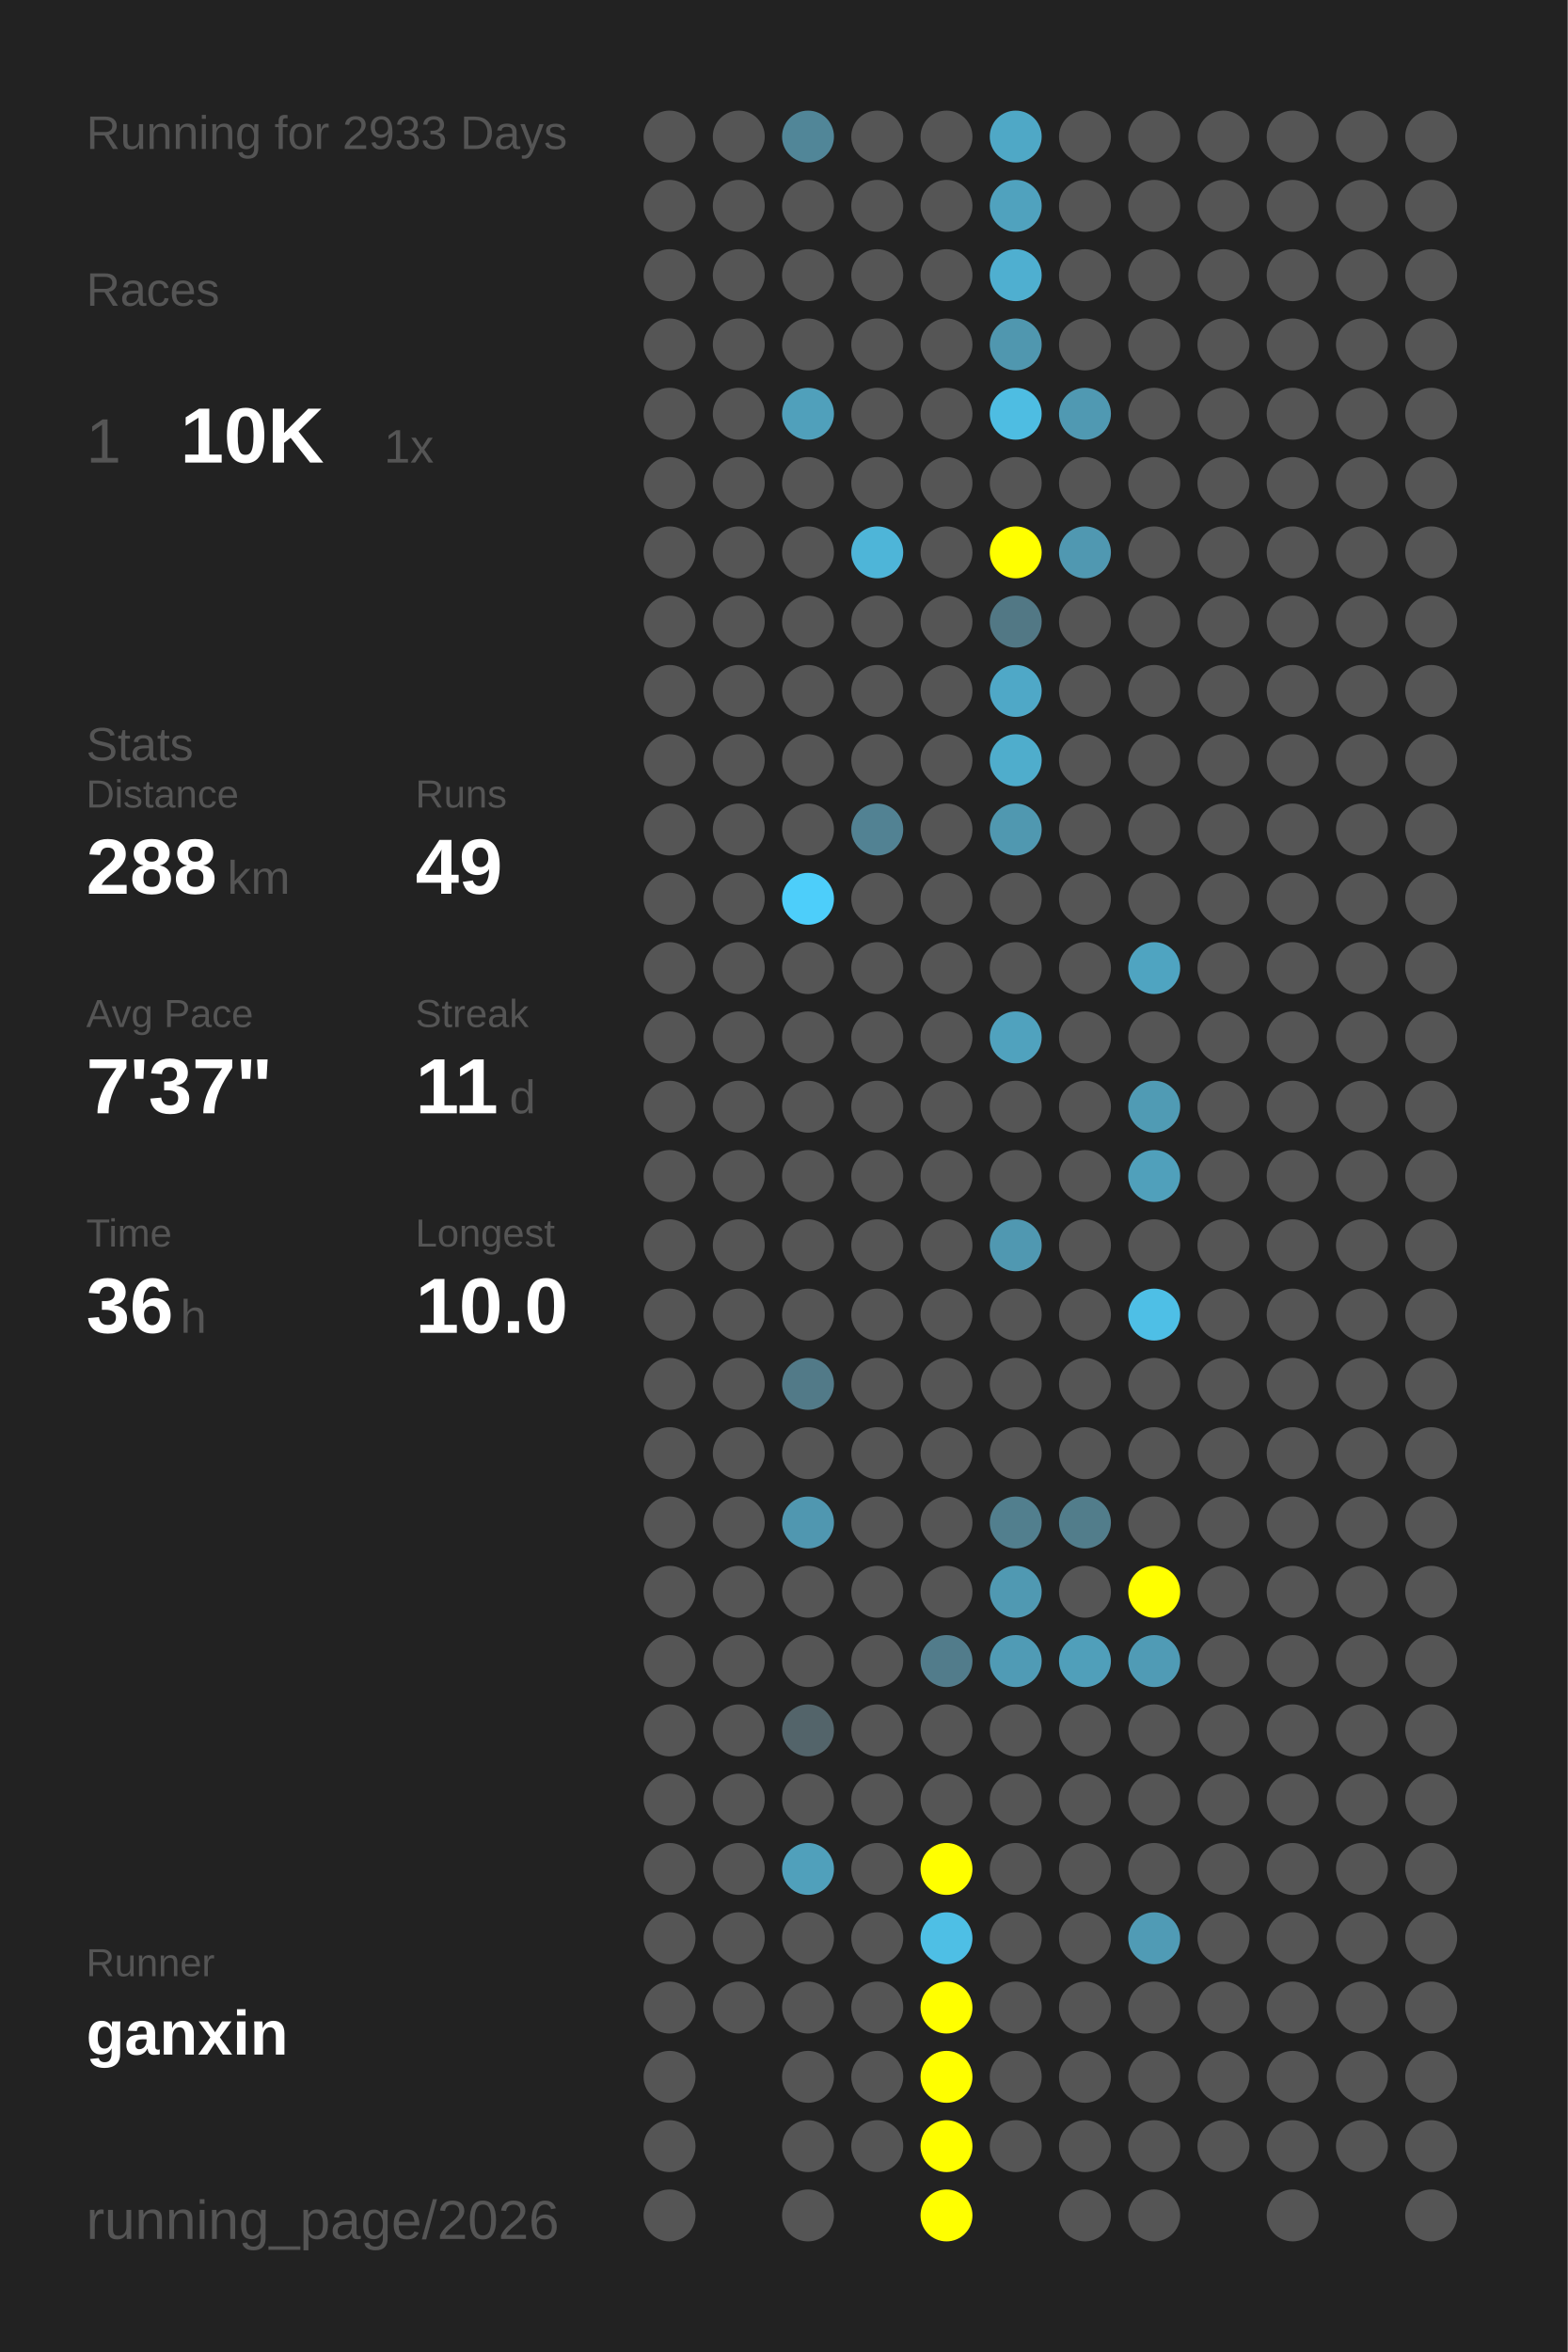
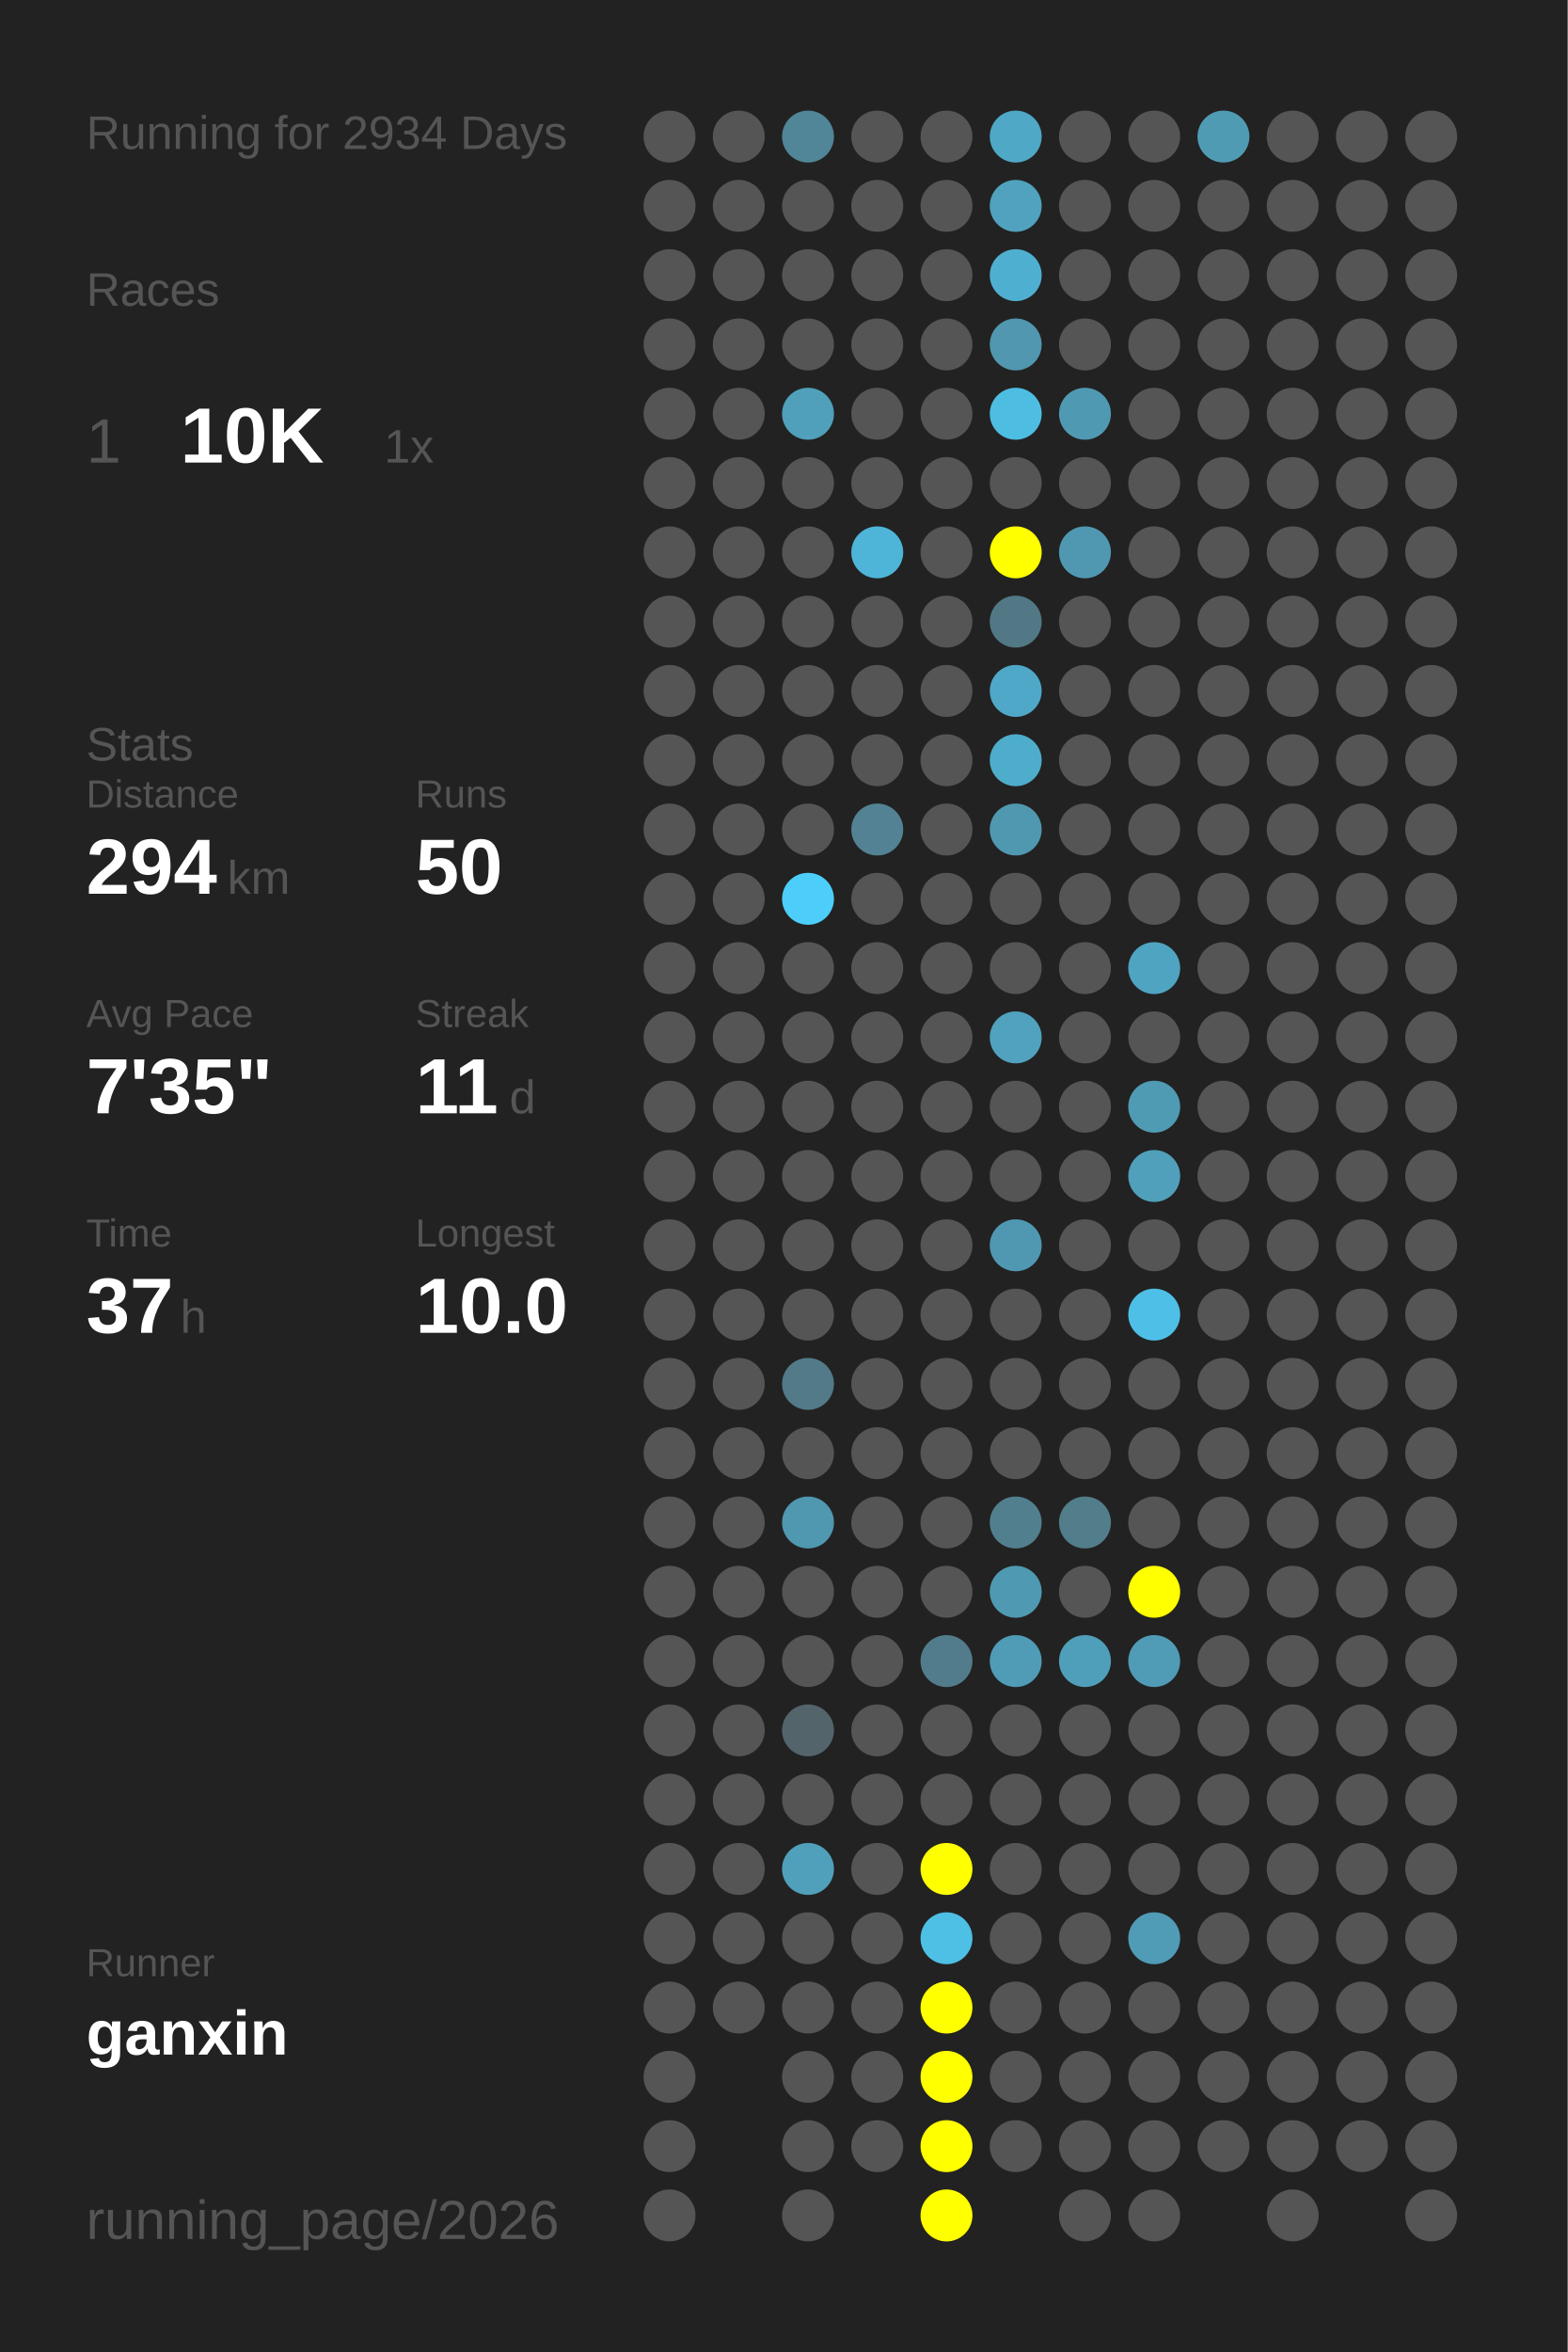
<svg xmlns="http://www.w3.org/2000/svg" baseProfile="full" height="300mm" version="1.1" viewBox="0,0,200,300" width="200mm">
  <defs />
  <rect fill="#222222" height="300" width="200" x="0" y="0" />
-   <text fill="#555555" style="font-size:6px; font-family:Arial;" x="11" y="19">Running for 2933 Days</text>
+   <text fill="#555555" style="font-size:6px; font-family:Arial;" x="11" y="19">Running for 2934 Days</text>
  <text fill="#555555" style="font-size:6px; font-family:Arial;" x="11" y="39">Races</text>
  <text fill="#555555" style="font-size:8px; font-family:Arial;" x="11" y="59">1</text>
  <text fill="#FFFFFF" style="font-size:10px; font-family:Arial; font-weight:bold;" x="23" y="59">10K</text>
  <text fill="#555555" style="font-size:6px; font-family:Arial;" x="49" y="59">1x</text>
  <text fill="#555555" style="font-size:6px; font-family:Arial;" x="11" y="97">Stats</text>
  <text fill="#555555" style="font-size:5px; font-family:Arial;" x="11" y="103">Distance</text>
-   <text fill="#FFFFFF" style="font-size:10px; font-family:Arial; font-weight:bold;" x="11" y="114">288</text>
+   <text fill="#FFFFFF" style="font-size:10px; font-family:Arial; font-weight:bold;" x="11" y="114">294</text>
  <text fill="#555555" style="font-size:6px; font-family:Arial;" x="29" y="114">km</text>
  <text fill="#555555" style="font-size:5px; font-family:Arial;" x="53" y="103">Runs</text>
-   <text fill="#FFFFFF" style="font-size:10px; font-family:Arial; font-weight:bold;" x="53" y="114">49</text>
+   <text fill="#FFFFFF" style="font-size:10px; font-family:Arial; font-weight:bold;" x="53" y="114">50</text>
  <text fill="#555555" style="font-size:5px; font-family:Arial;" x="11" y="131">Avg Pace</text>
-   <text fill="#FFFFFF" style="font-size:10px; font-family:Arial; font-weight:bold;" x="11" y="142">7'37"</text>
+   <text fill="#FFFFFF" style="font-size:10px; font-family:Arial; font-weight:bold;" x="11" y="142">7'35"</text>
  <text fill="#555555" style="font-size:5px; font-family:Arial;" x="53" y="131">Streak</text>
  <text fill="#FFFFFF" style="font-size:10px; font-family:Arial; font-weight:bold;" x="53" y="142">11</text>
  <text fill="#555555" style="font-size:6px; font-family:Arial;" x="65" y="142">d</text>
  <text fill="#555555" style="font-size:5px; font-family:Arial;" x="11" y="159">Time</text>
-   <text fill="#FFFFFF" style="font-size:10px; font-family:Arial; font-weight:bold;" x="11" y="170">36</text>
+   <text fill="#FFFFFF" style="font-size:10px; font-family:Arial; font-weight:bold;" x="11" y="170">37</text>
  <text fill="#555555" style="font-size:6px; font-family:Arial;" x="23" y="170">h</text>
  <text fill="#555555" style="font-size:5px; font-family:Arial;" x="53" y="159">Longest</text>
  <text fill="#FFFFFF" style="font-size:10px; font-family:Arial; font-weight:bold;" x="53" y="170">10.0</text>
  <text fill="#555555" style="font-size:5px; font-family:Arial;" x="11" y="252.065">Runner</text>
  <text fill="#FFFFFF" style="font-size:8px; font-family:Arial; font-weight:bold;" x="11" y="262.065">ganxin</text>
  <text fill="#555555" style="font-size:7px; font-family:Arial;" x="11" y="285.581">running_page/2026</text>
  <circle cx="85.417" cy="17.419" fill="#555555" r="3.312" />
  <circle cx="85.417" cy="26.258" fill="#555555" r="3.312" />
  <circle cx="85.417" cy="35.097" fill="#555555" r="3.312" />
  <circle cx="85.417" cy="43.935" fill="#555555" r="3.312" />
  <circle cx="85.417" cy="52.774" fill="#555555" r="3.312" />
  <circle cx="85.417" cy="61.613" fill="#555555" r="3.312" />
  <circle cx="85.417" cy="70.452" fill="#555555" r="3.312" />
  <circle cx="85.417" cy="79.29" fill="#555555" r="3.312" />
  <circle cx="85.417" cy="88.129" fill="#555555" r="3.312" />
  <circle cx="85.417" cy="96.968" fill="#555555" r="3.312" />
  <circle cx="85.417" cy="105.806" fill="#555555" r="3.312" />
  <circle cx="85.417" cy="114.645" fill="#555555" r="3.312" />
  <circle cx="85.417" cy="123.484" fill="#555555" r="3.312" />
  <circle cx="85.417" cy="132.323" fill="#555555" r="3.312" />
  <circle cx="85.417" cy="141.161" fill="#555555" r="3.312" />
  <circle cx="85.417" cy="150" fill="#555555" r="3.312" />
  <circle cx="85.417" cy="158.839" fill="#555555" r="3.312" />
  <circle cx="85.417" cy="167.677" fill="#555555" r="3.312" />
  <circle cx="85.417" cy="176.516" fill="#555555" r="3.312" />
  <circle cx="85.417" cy="185.355" fill="#555555" r="3.312" />
  <circle cx="85.417" cy="194.194" fill="#555555" r="3.312" />
  <circle cx="85.417" cy="203.032" fill="#555555" r="3.312" />
  <circle cx="85.417" cy="211.871" fill="#555555" r="3.312" />
  <circle cx="85.417" cy="220.71" fill="#555555" r="3.312" />
  <circle cx="85.417" cy="229.548" fill="#555555" r="3.312" />
  <circle cx="85.417" cy="238.387" fill="#555555" r="3.312" />
  <circle cx="85.417" cy="247.226" fill="#555555" r="3.312" />
  <circle cx="85.417" cy="256.065" fill="#555555" r="3.312" />
  <circle cx="85.417" cy="264.903" fill="#555555" r="3.312" />
  <circle cx="85.417" cy="273.742" fill="#555555" r="3.312" />
  <circle cx="85.417" cy="282.581" fill="#555555" r="3.312" />
  <circle cx="94.25" cy="17.419" fill="#555555" r="3.312" />
  <circle cx="94.25" cy="26.258" fill="#555555" r="3.312" />
  <circle cx="94.25" cy="35.097" fill="#555555" r="3.312" />
  <circle cx="94.25" cy="43.935" fill="#555555" r="3.312" />
  <circle cx="94.25" cy="52.774" fill="#555555" r="3.312" />
  <circle cx="94.25" cy="61.613" fill="#555555" r="3.312" />
  <circle cx="94.25" cy="70.452" fill="#555555" r="3.312" />
  <circle cx="94.25" cy="79.29" fill="#555555" r="3.312" />
  <circle cx="94.25" cy="88.129" fill="#555555" r="3.312" />
  <circle cx="94.25" cy="96.968" fill="#555555" r="3.312" />
  <circle cx="94.25" cy="105.806" fill="#555555" r="3.312" />
  <circle cx="94.25" cy="114.645" fill="#555555" r="3.312" />
  <circle cx="94.25" cy="123.484" fill="#555555" r="3.312" />
  <circle cx="94.25" cy="132.323" fill="#555555" r="3.312" />
  <circle cx="94.25" cy="141.161" fill="#555555" r="3.312" />
  <circle cx="94.25" cy="150" fill="#555555" r="3.312" />
  <circle cx="94.25" cy="158.839" fill="#555555" r="3.312" />
  <circle cx="94.25" cy="167.677" fill="#555555" r="3.312" />
  <circle cx="94.25" cy="176.516" fill="#555555" r="3.312" />
  <circle cx="94.25" cy="185.355" fill="#555555" r="3.312" />
  <circle cx="94.25" cy="194.194" fill="#555555" r="3.312" />
  <circle cx="94.25" cy="203.032" fill="#555555" r="3.312" />
  <circle cx="94.25" cy="211.871" fill="#555555" r="3.312" />
  <circle cx="94.25" cy="220.71" fill="#555555" r="3.312" />
  <circle cx="94.25" cy="229.548" fill="#555555" r="3.312" />
  <circle cx="94.25" cy="238.387" fill="#555555" r="3.312" />
  <circle cx="94.25" cy="247.226" fill="#555555" r="3.312" />
  <circle cx="94.25" cy="256.065" fill="#555555" r="3.312" />
  <circle cx="103.083" cy="17.419" fill="#518698" r="3.312" />
  <circle cx="103.083" cy="26.258" fill="#555555" r="3.312" />
  <circle cx="103.083" cy="35.097" fill="#555555" r="3.312" />
  <circle cx="103.083" cy="43.935" fill="#555555" r="3.312" />
  <circle cx="103.083" cy="52.774" fill="#50a0bb" r="3.312" />
  <circle cx="103.083" cy="61.613" fill="#555555" r="3.312" />
  <circle cx="103.083" cy="70.452" fill="#555555" r="3.312" />
  <circle cx="103.083" cy="79.29" fill="#555555" r="3.312" />
  <circle cx="103.083" cy="88.129" fill="#555555" r="3.312" />
  <circle cx="103.083" cy="96.968" fill="#555555" r="3.312" />
  <circle cx="103.083" cy="105.806" fill="#555555" r="3.312" />
  <circle cx="103.083" cy="114.645" fill="#4dcefa" r="3.312" />
  <circle cx="103.083" cy="123.484" fill="#555555" r="3.312" />
  <circle cx="103.083" cy="132.323" fill="#555555" r="3.312" />
  <circle cx="103.083" cy="141.161" fill="#555555" r="3.312" />
  <circle cx="103.083" cy="150" fill="#555555" r="3.312" />
  <circle cx="103.083" cy="158.839" fill="#555555" r="3.312" />
  <circle cx="103.083" cy="167.677" fill="#555555" r="3.312" />
  <circle cx="103.083" cy="176.516" fill="#527a88" r="3.312" />
  <circle cx="103.083" cy="185.355" fill="#555555" r="3.312" />
  <circle cx="103.083" cy="194.194" fill="#5097b0" r="3.312" />
  <circle cx="103.083" cy="203.032" fill="#555555" r="3.312" />
  <circle cx="103.083" cy="211.871" fill="#555555" r="3.312" />
  <circle cx="103.083" cy="220.71" fill="#53646a" r="3.312" />
  <circle cx="103.083" cy="229.548" fill="#555555" r="3.312" />
  <circle cx="103.083" cy="238.387" fill="#50a0bb" r="3.312" />
  <circle cx="103.083" cy="247.226" fill="#555555" r="3.312" />
  <circle cx="103.083" cy="256.065" fill="#555555" r="3.312" />
  <circle cx="103.083" cy="264.903" fill="#555555" r="3.312" />
  <circle cx="103.083" cy="273.742" fill="#555555" r="3.312" />
  <circle cx="103.083" cy="282.581" fill="#555555" r="3.312" />
  <circle cx="111.917" cy="17.419" fill="#555555" r="3.312" />
  <circle cx="111.917" cy="26.258" fill="#555555" r="3.312" />
  <circle cx="111.917" cy="35.097" fill="#555555" r="3.312" />
  <circle cx="111.917" cy="43.935" fill="#555555" r="3.312" />
  <circle cx="111.917" cy="52.774" fill="#555555" r="3.312" />
  <circle cx="111.917" cy="61.613" fill="#555555" r="3.312" />
  <circle cx="111.917" cy="70.452" fill="#4eb5d8" r="3.312" />
  <circle cx="111.917" cy="79.29" fill="#555555" r="3.312" />
  <circle cx="111.917" cy="88.129" fill="#555555" r="3.312" />
  <circle cx="111.917" cy="96.968" fill="#555555" r="3.312" />
  <circle cx="111.917" cy="105.806" fill="#528293" r="3.312" />
  <circle cx="111.917" cy="114.645" fill="#555555" r="3.312" />
  <circle cx="111.917" cy="123.484" fill="#555555" r="3.312" />
  <circle cx="111.917" cy="132.323" fill="#555555" r="3.312" />
  <circle cx="111.917" cy="141.161" fill="#555555" r="3.312" />
  <circle cx="111.917" cy="150" fill="#555555" r="3.312" />
  <circle cx="111.917" cy="158.839" fill="#555555" r="3.312" />
  <circle cx="111.917" cy="167.677" fill="#555555" r="3.312" />
  <circle cx="111.917" cy="176.516" fill="#555555" r="3.312" />
  <circle cx="111.917" cy="185.355" fill="#555555" r="3.312" />
  <circle cx="111.917" cy="194.194" fill="#555555" r="3.312" />
  <circle cx="111.917" cy="203.032" fill="#555555" r="3.312" />
  <circle cx="111.917" cy="211.871" fill="#555555" r="3.312" />
  <circle cx="111.917" cy="220.71" fill="#555555" r="3.312" />
  <circle cx="111.917" cy="229.548" fill="#555555" r="3.312" />
  <circle cx="111.917" cy="238.387" fill="#555555" r="3.312" />
  <circle cx="111.917" cy="247.226" fill="#555555" r="3.312" />
  <circle cx="111.917" cy="256.065" fill="#555555" r="3.312" />
  <circle cx="111.917" cy="264.903" fill="#555555" r="3.312" />
  <circle cx="111.917" cy="273.742" fill="#555555" r="3.312" />
  <circle cx="120.75" cy="17.419" fill="#555555" r="3.312" />
  <circle cx="120.75" cy="26.258" fill="#555555" r="3.312" />
  <circle cx="120.75" cy="35.097" fill="#555555" r="3.312" />
  <circle cx="120.75" cy="43.935" fill="#555555" r="3.312" />
  <circle cx="120.75" cy="52.774" fill="#555555" r="3.312" />
  <circle cx="120.75" cy="61.613" fill="#555555" r="3.312" />
  <circle cx="120.75" cy="70.452" fill="#555555" r="3.312" />
  <circle cx="120.75" cy="79.29" fill="#555555" r="3.312" />
  <circle cx="120.75" cy="88.129" fill="#555555" r="3.312" />
  <circle cx="120.75" cy="96.968" fill="#555555" r="3.312" />
  <circle cx="120.75" cy="105.806" fill="#555555" r="3.312" />
  <circle cx="120.75" cy="114.645" fill="#555555" r="3.312" />
  <circle cx="120.75" cy="123.484" fill="#555555" r="3.312" />
  <circle cx="120.75" cy="132.323" fill="#555555" r="3.312" />
  <circle cx="120.75" cy="141.161" fill="#555555" r="3.312" />
  <circle cx="120.75" cy="150" fill="#555555" r="3.312" />
  <circle cx="120.75" cy="158.839" fill="#555555" r="3.312" />
  <circle cx="120.75" cy="167.677" fill="#555555" r="3.312" />
  <circle cx="120.75" cy="176.516" fill="#555555" r="3.312" />
  <circle cx="120.75" cy="185.355" fill="#555555" r="3.312" />
  <circle cx="120.75" cy="194.194" fill="#555555" r="3.312" />
  <circle cx="120.75" cy="203.032" fill="#555555" r="3.312" />
  <circle cx="120.75" cy="211.871" fill="#527c8b" r="3.312" />
  <circle cx="120.75" cy="220.71" fill="#555555" r="3.312" />
  <circle cx="120.75" cy="229.548" fill="#555555" r="3.312" />
  <circle cx="120.75" cy="238.387" fill="#FFFF00" r="3.312" />
  <circle cx="120.75" cy="247.226" fill="#4ebfe5" r="3.312" />
  <circle cx="120.75" cy="256.065" fill="#FFFF00" r="3.312" />
  <circle cx="120.75" cy="264.903" fill="#FFFF00" r="3.312" />
  <circle cx="120.75" cy="273.742" fill="#FFFF00" r="3.312" />
  <circle cx="120.75" cy="282.581" fill="#FFFF00" r="3.312" />
  <circle cx="129.583" cy="17.419" fill="#4fa8c6" r="3.312" />
  <circle cx="129.583" cy="26.258" fill="#50a2be" r="3.312" />
  <circle cx="129.583" cy="35.097" fill="#4fafd0" r="3.312" />
  <circle cx="129.583" cy="43.935" fill="#5097af" r="3.312" />
  <circle cx="129.583" cy="52.774" fill="#4ebde2" r="3.312" />
  <circle cx="129.583" cy="61.613" fill="#555555" r="3.312" />
  <circle cx="129.583" cy="70.452" fill="#FFFF00" r="3.312" />
  <circle cx="129.583" cy="79.29" fill="#527885" r="3.312" />
  <circle cx="129.583" cy="88.129" fill="#4fa8c7" r="3.312" />
  <circle cx="129.583" cy="96.968" fill="#4fadcc" r="3.312" />
  <circle cx="129.583" cy="105.806" fill="#5098b0" r="3.312" />
  <circle cx="129.583" cy="114.645" fill="#555555" r="3.312" />
  <circle cx="129.583" cy="123.484" fill="#555555" r="3.312" />
  <circle cx="129.583" cy="132.323" fill="#50a2be" r="3.312" />
  <circle cx="129.583" cy="141.161" fill="#555555" r="3.312" />
  <circle cx="129.583" cy="150" fill="#555555" r="3.312" />
  <circle cx="129.583" cy="158.839" fill="#5098b1" r="3.312" />
  <circle cx="129.583" cy="167.677" fill="#555555" r="3.312" />
  <circle cx="129.583" cy="176.516" fill="#555555" r="3.312" />
  <circle cx="129.583" cy="185.355" fill="#555555" r="3.312" />
  <circle cx="129.583" cy="194.194" fill="#527f8e" r="3.312" />
  <circle cx="129.583" cy="203.032" fill="#5099b2" r="3.312" />
  <circle cx="129.583" cy="211.871" fill="#509bb5" r="3.312" />
  <circle cx="129.583" cy="220.71" fill="#555555" r="3.312" />
  <circle cx="129.583" cy="229.548" fill="#555555" r="3.312" />
  <circle cx="129.583" cy="238.387" fill="#555555" r="3.312" />
  <circle cx="129.583" cy="247.226" fill="#555555" r="3.312" />
  <circle cx="129.583" cy="256.065" fill="#555555" r="3.312" />
  <circle cx="129.583" cy="264.903" fill="#555555" r="3.312" />
  <circle cx="129.583" cy="273.742" fill="#555555" r="3.312" />
  <circle cx="138.417" cy="17.419" fill="#555555" r="3.312" />
  <circle cx="138.417" cy="26.258" fill="#555555" r="3.312" />
  <circle cx="138.417" cy="35.097" fill="#555555" r="3.312" />
  <circle cx="138.417" cy="43.935" fill="#555555" r="3.312" />
  <circle cx="138.417" cy="52.774" fill="#5099b2" r="3.312" />
  <circle cx="138.417" cy="61.613" fill="#555555" r="3.312" />
  <circle cx="138.417" cy="70.452" fill="#5098b1" r="3.312" />
  <circle cx="138.417" cy="79.29" fill="#555555" r="3.312" />
  <circle cx="138.417" cy="88.129" fill="#555555" r="3.312" />
  <circle cx="138.417" cy="96.968" fill="#555555" r="3.312" />
  <circle cx="138.417" cy="105.806" fill="#555555" r="3.312" />
  <circle cx="138.417" cy="114.645" fill="#555555" r="3.312" />
  <circle cx="138.417" cy="123.484" fill="#555555" r="3.312" />
  <circle cx="138.417" cy="132.323" fill="#555555" r="3.312" />
  <circle cx="138.417" cy="141.161" fill="#555555" r="3.312" />
  <circle cx="138.417" cy="150" fill="#555555" r="3.312" />
  <circle cx="138.417" cy="158.839" fill="#555555" r="3.312" />
  <circle cx="138.417" cy="167.677" fill="#555555" r="3.312" />
  <circle cx="138.417" cy="176.516" fill="#555555" r="3.312" />
  <circle cx="138.417" cy="185.355" fill="#555555" r="3.312" />
  <circle cx="138.417" cy="194.194" fill="#527d8b" r="3.312" />
  <circle cx="138.417" cy="203.032" fill="#555555" r="3.312" />
  <circle cx="138.417" cy="211.871" fill="#509fba" r="3.312" />
  <circle cx="138.417" cy="220.71" fill="#555555" r="3.312" />
  <circle cx="138.417" cy="229.548" fill="#555555" r="3.312" />
  <circle cx="138.417" cy="238.387" fill="#555555" r="3.312" />
  <circle cx="138.417" cy="247.226" fill="#555555" r="3.312" />
  <circle cx="138.417" cy="256.065" fill="#555555" r="3.312" />
  <circle cx="138.417" cy="264.903" fill="#555555" r="3.312" />
  <circle cx="138.417" cy="273.742" fill="#555555" r="3.312" />
  <circle cx="138.417" cy="282.581" fill="#555555" r="3.312" />
  <circle cx="147.25" cy="17.419" fill="#555555" r="3.312" />
  <circle cx="147.25" cy="26.258" fill="#555555" r="3.312" />
  <circle cx="147.25" cy="35.097" fill="#555555" r="3.312" />
  <circle cx="147.25" cy="43.935" fill="#555555" r="3.312" />
  <circle cx="147.25" cy="52.774" fill="#555555" r="3.312" />
  <circle cx="147.25" cy="61.613" fill="#555555" r="3.312" />
  <circle cx="147.25" cy="70.452" fill="#555555" r="3.312" />
  <circle cx="147.25" cy="79.29" fill="#555555" r="3.312" />
  <circle cx="147.25" cy="88.129" fill="#555555" r="3.312" />
  <circle cx="147.25" cy="96.968" fill="#555555" r="3.312" />
  <circle cx="147.25" cy="105.806" fill="#555555" r="3.312" />
  <circle cx="147.25" cy="114.645" fill="#555555" r="3.312" />
  <circle cx="147.25" cy="123.484" fill="#4fa4c1" r="3.312" />
  <circle cx="147.25" cy="132.323" fill="#555555" r="3.312" />
  <circle cx="147.25" cy="141.161" fill="#509bb4" r="3.312" />
  <circle cx="147.25" cy="150" fill="#50a0bb" r="3.312" />
  <circle cx="147.25" cy="158.839" fill="#555555" r="3.312" />
  <circle cx="147.25" cy="167.677" fill="#4ebfe6" r="3.312" />
  <circle cx="147.25" cy="176.516" fill="#555555" r="3.312" />
  <circle cx="147.25" cy="185.355" fill="#555555" r="3.312" />
  <circle cx="147.25" cy="194.194" fill="#555555" r="3.312" />
  <circle cx="147.25" cy="203.032" fill="#FFFF00" r="3.312" />
  <circle cx="147.25" cy="211.871" fill="#509bb5" r="3.312" />
  <circle cx="147.25" cy="220.71" fill="#555555" r="3.312" />
  <circle cx="147.25" cy="229.548" fill="#555555" r="3.312" />
  <circle cx="147.25" cy="238.387" fill="#555555" r="3.312" />
  <circle cx="147.25" cy="247.226" fill="#509bb5" r="3.312" />
  <circle cx="147.25" cy="256.065" fill="#555555" r="3.312" />
  <circle cx="147.25" cy="264.903" fill="#555555" r="3.312" />
  <circle cx="147.25" cy="273.742" fill="#555555" r="3.312" />
  <circle cx="147.25" cy="282.581" fill="#555555" r="3.312" />
-   <circle cx="156.083" cy="17.419" fill="#555555" r="3.312" />
+   <circle cx="156.083" cy="17.419" fill="#509bb4" r="3.312" />
  <circle cx="156.083" cy="26.258" fill="#555555" r="3.312" />
  <circle cx="156.083" cy="35.097" fill="#555555" r="3.312" />
  <circle cx="156.083" cy="43.935" fill="#555555" r="3.312" />
  <circle cx="156.083" cy="52.774" fill="#555555" r="3.312" />
  <circle cx="156.083" cy="61.613" fill="#555555" r="3.312" />
  <circle cx="156.083" cy="70.452" fill="#555555" r="3.312" />
  <circle cx="156.083" cy="79.29" fill="#555555" r="3.312" />
  <circle cx="156.083" cy="88.129" fill="#555555" r="3.312" />
  <circle cx="156.083" cy="96.968" fill="#555555" r="3.312" />
  <circle cx="156.083" cy="105.806" fill="#555555" r="3.312" />
  <circle cx="156.083" cy="114.645" fill="#555555" r="3.312" />
  <circle cx="156.083" cy="123.484" fill="#555555" r="3.312" />
  <circle cx="156.083" cy="132.323" fill="#555555" r="3.312" />
  <circle cx="156.083" cy="141.161" fill="#555555" r="3.312" />
  <circle cx="156.083" cy="150" fill="#555555" r="3.312" />
  <circle cx="156.083" cy="158.839" fill="#555555" r="3.312" />
  <circle cx="156.083" cy="167.677" fill="#555555" r="3.312" />
  <circle cx="156.083" cy="176.516" fill="#555555" r="3.312" />
  <circle cx="156.083" cy="185.355" fill="#555555" r="3.312" />
  <circle cx="156.083" cy="194.194" fill="#555555" r="3.312" />
  <circle cx="156.083" cy="203.032" fill="#555555" r="3.312" />
  <circle cx="156.083" cy="211.871" fill="#555555" r="3.312" />
  <circle cx="156.083" cy="220.71" fill="#555555" r="3.312" />
  <circle cx="156.083" cy="229.548" fill="#555555" r="3.312" />
  <circle cx="156.083" cy="238.387" fill="#555555" r="3.312" />
  <circle cx="156.083" cy="247.226" fill="#555555" r="3.312" />
  <circle cx="156.083" cy="256.065" fill="#555555" r="3.312" />
  <circle cx="156.083" cy="264.903" fill="#555555" r="3.312" />
  <circle cx="156.083" cy="273.742" fill="#555555" r="3.312" />
  <circle cx="164.917" cy="17.419" fill="#555555" r="3.312" />
  <circle cx="164.917" cy="26.258" fill="#555555" r="3.312" />
  <circle cx="164.917" cy="35.097" fill="#555555" r="3.312" />
  <circle cx="164.917" cy="43.935" fill="#555555" r="3.312" />
  <circle cx="164.917" cy="52.774" fill="#555555" r="3.312" />
  <circle cx="164.917" cy="61.613" fill="#555555" r="3.312" />
  <circle cx="164.917" cy="70.452" fill="#555555" r="3.312" />
  <circle cx="164.917" cy="79.29" fill="#555555" r="3.312" />
  <circle cx="164.917" cy="88.129" fill="#555555" r="3.312" />
  <circle cx="164.917" cy="96.968" fill="#555555" r="3.312" />
  <circle cx="164.917" cy="105.806" fill="#555555" r="3.312" />
  <circle cx="164.917" cy="114.645" fill="#555555" r="3.312" />
  <circle cx="164.917" cy="123.484" fill="#555555" r="3.312" />
  <circle cx="164.917" cy="132.323" fill="#555555" r="3.312" />
  <circle cx="164.917" cy="141.161" fill="#555555" r="3.312" />
  <circle cx="164.917" cy="150" fill="#555555" r="3.312" />
  <circle cx="164.917" cy="158.839" fill="#555555" r="3.312" />
  <circle cx="164.917" cy="167.677" fill="#555555" r="3.312" />
  <circle cx="164.917" cy="176.516" fill="#555555" r="3.312" />
  <circle cx="164.917" cy="185.355" fill="#555555" r="3.312" />
  <circle cx="164.917" cy="194.194" fill="#555555" r="3.312" />
  <circle cx="164.917" cy="203.032" fill="#555555" r="3.312" />
  <circle cx="164.917" cy="211.871" fill="#555555" r="3.312" />
  <circle cx="164.917" cy="220.71" fill="#555555" r="3.312" />
  <circle cx="164.917" cy="229.548" fill="#555555" r="3.312" />
  <circle cx="164.917" cy="238.387" fill="#555555" r="3.312" />
  <circle cx="164.917" cy="247.226" fill="#555555" r="3.312" />
  <circle cx="164.917" cy="256.065" fill="#555555" r="3.312" />
  <circle cx="164.917" cy="264.903" fill="#555555" r="3.312" />
  <circle cx="164.917" cy="273.742" fill="#555555" r="3.312" />
  <circle cx="164.917" cy="282.581" fill="#555555" r="3.312" />
  <circle cx="173.75" cy="17.419" fill="#555555" r="3.312" />
  <circle cx="173.75" cy="26.258" fill="#555555" r="3.312" />
  <circle cx="173.75" cy="35.097" fill="#555555" r="3.312" />
  <circle cx="173.75" cy="43.935" fill="#555555" r="3.312" />
  <circle cx="173.75" cy="52.774" fill="#555555" r="3.312" />
  <circle cx="173.75" cy="61.613" fill="#555555" r="3.312" />
  <circle cx="173.75" cy="70.452" fill="#555555" r="3.312" />
  <circle cx="173.75" cy="79.29" fill="#555555" r="3.312" />
  <circle cx="173.75" cy="88.129" fill="#555555" r="3.312" />
  <circle cx="173.75" cy="96.968" fill="#555555" r="3.312" />
  <circle cx="173.75" cy="105.806" fill="#555555" r="3.312" />
  <circle cx="173.75" cy="114.645" fill="#555555" r="3.312" />
  <circle cx="173.75" cy="123.484" fill="#555555" r="3.312" />
  <circle cx="173.75" cy="132.323" fill="#555555" r="3.312" />
  <circle cx="173.75" cy="141.161" fill="#555555" r="3.312" />
  <circle cx="173.75" cy="150" fill="#555555" r="3.312" />
  <circle cx="173.75" cy="158.839" fill="#555555" r="3.312" />
  <circle cx="173.75" cy="167.677" fill="#555555" r="3.312" />
  <circle cx="173.75" cy="176.516" fill="#555555" r="3.312" />
  <circle cx="173.75" cy="185.355" fill="#555555" r="3.312" />
  <circle cx="173.75" cy="194.194" fill="#555555" r="3.312" />
  <circle cx="173.75" cy="203.032" fill="#555555" r="3.312" />
  <circle cx="173.75" cy="211.871" fill="#555555" r="3.312" />
  <circle cx="173.75" cy="220.71" fill="#555555" r="3.312" />
  <circle cx="173.75" cy="229.548" fill="#555555" r="3.312" />
  <circle cx="173.75" cy="238.387" fill="#555555" r="3.312" />
  <circle cx="173.75" cy="247.226" fill="#555555" r="3.312" />
  <circle cx="173.75" cy="256.065" fill="#555555" r="3.312" />
  <circle cx="173.75" cy="264.903" fill="#555555" r="3.312" />
  <circle cx="173.75" cy="273.742" fill="#555555" r="3.312" />
  <circle cx="182.583" cy="17.419" fill="#555555" r="3.312" />
  <circle cx="182.583" cy="26.258" fill="#555555" r="3.312" />
  <circle cx="182.583" cy="35.097" fill="#555555" r="3.312" />
  <circle cx="182.583" cy="43.935" fill="#555555" r="3.312" />
  <circle cx="182.583" cy="52.774" fill="#555555" r="3.312" />
  <circle cx="182.583" cy="61.613" fill="#555555" r="3.312" />
  <circle cx="182.583" cy="70.452" fill="#555555" r="3.312" />
  <circle cx="182.583" cy="79.29" fill="#555555" r="3.312" />
  <circle cx="182.583" cy="88.129" fill="#555555" r="3.312" />
  <circle cx="182.583" cy="96.968" fill="#555555" r="3.312" />
  <circle cx="182.583" cy="105.806" fill="#555555" r="3.312" />
  <circle cx="182.583" cy="114.645" fill="#555555" r="3.312" />
  <circle cx="182.583" cy="123.484" fill="#555555" r="3.312" />
  <circle cx="182.583" cy="132.323" fill="#555555" r="3.312" />
  <circle cx="182.583" cy="141.161" fill="#555555" r="3.312" />
  <circle cx="182.583" cy="150" fill="#555555" r="3.312" />
  <circle cx="182.583" cy="158.839" fill="#555555" r="3.312" />
  <circle cx="182.583" cy="167.677" fill="#555555" r="3.312" />
  <circle cx="182.583" cy="176.516" fill="#555555" r="3.312" />
  <circle cx="182.583" cy="185.355" fill="#555555" r="3.312" />
  <circle cx="182.583" cy="194.194" fill="#555555" r="3.312" />
  <circle cx="182.583" cy="203.032" fill="#555555" r="3.312" />
  <circle cx="182.583" cy="211.871" fill="#555555" r="3.312" />
  <circle cx="182.583" cy="220.71" fill="#555555" r="3.312" />
  <circle cx="182.583" cy="229.548" fill="#555555" r="3.312" />
  <circle cx="182.583" cy="238.387" fill="#555555" r="3.312" />
  <circle cx="182.583" cy="247.226" fill="#555555" r="3.312" />
  <circle cx="182.583" cy="256.065" fill="#555555" r="3.312" />
  <circle cx="182.583" cy="264.903" fill="#555555" r="3.312" />
  <circle cx="182.583" cy="273.742" fill="#555555" r="3.312" />
  <circle cx="182.583" cy="282.581" fill="#555555" r="3.312" />
</svg>
